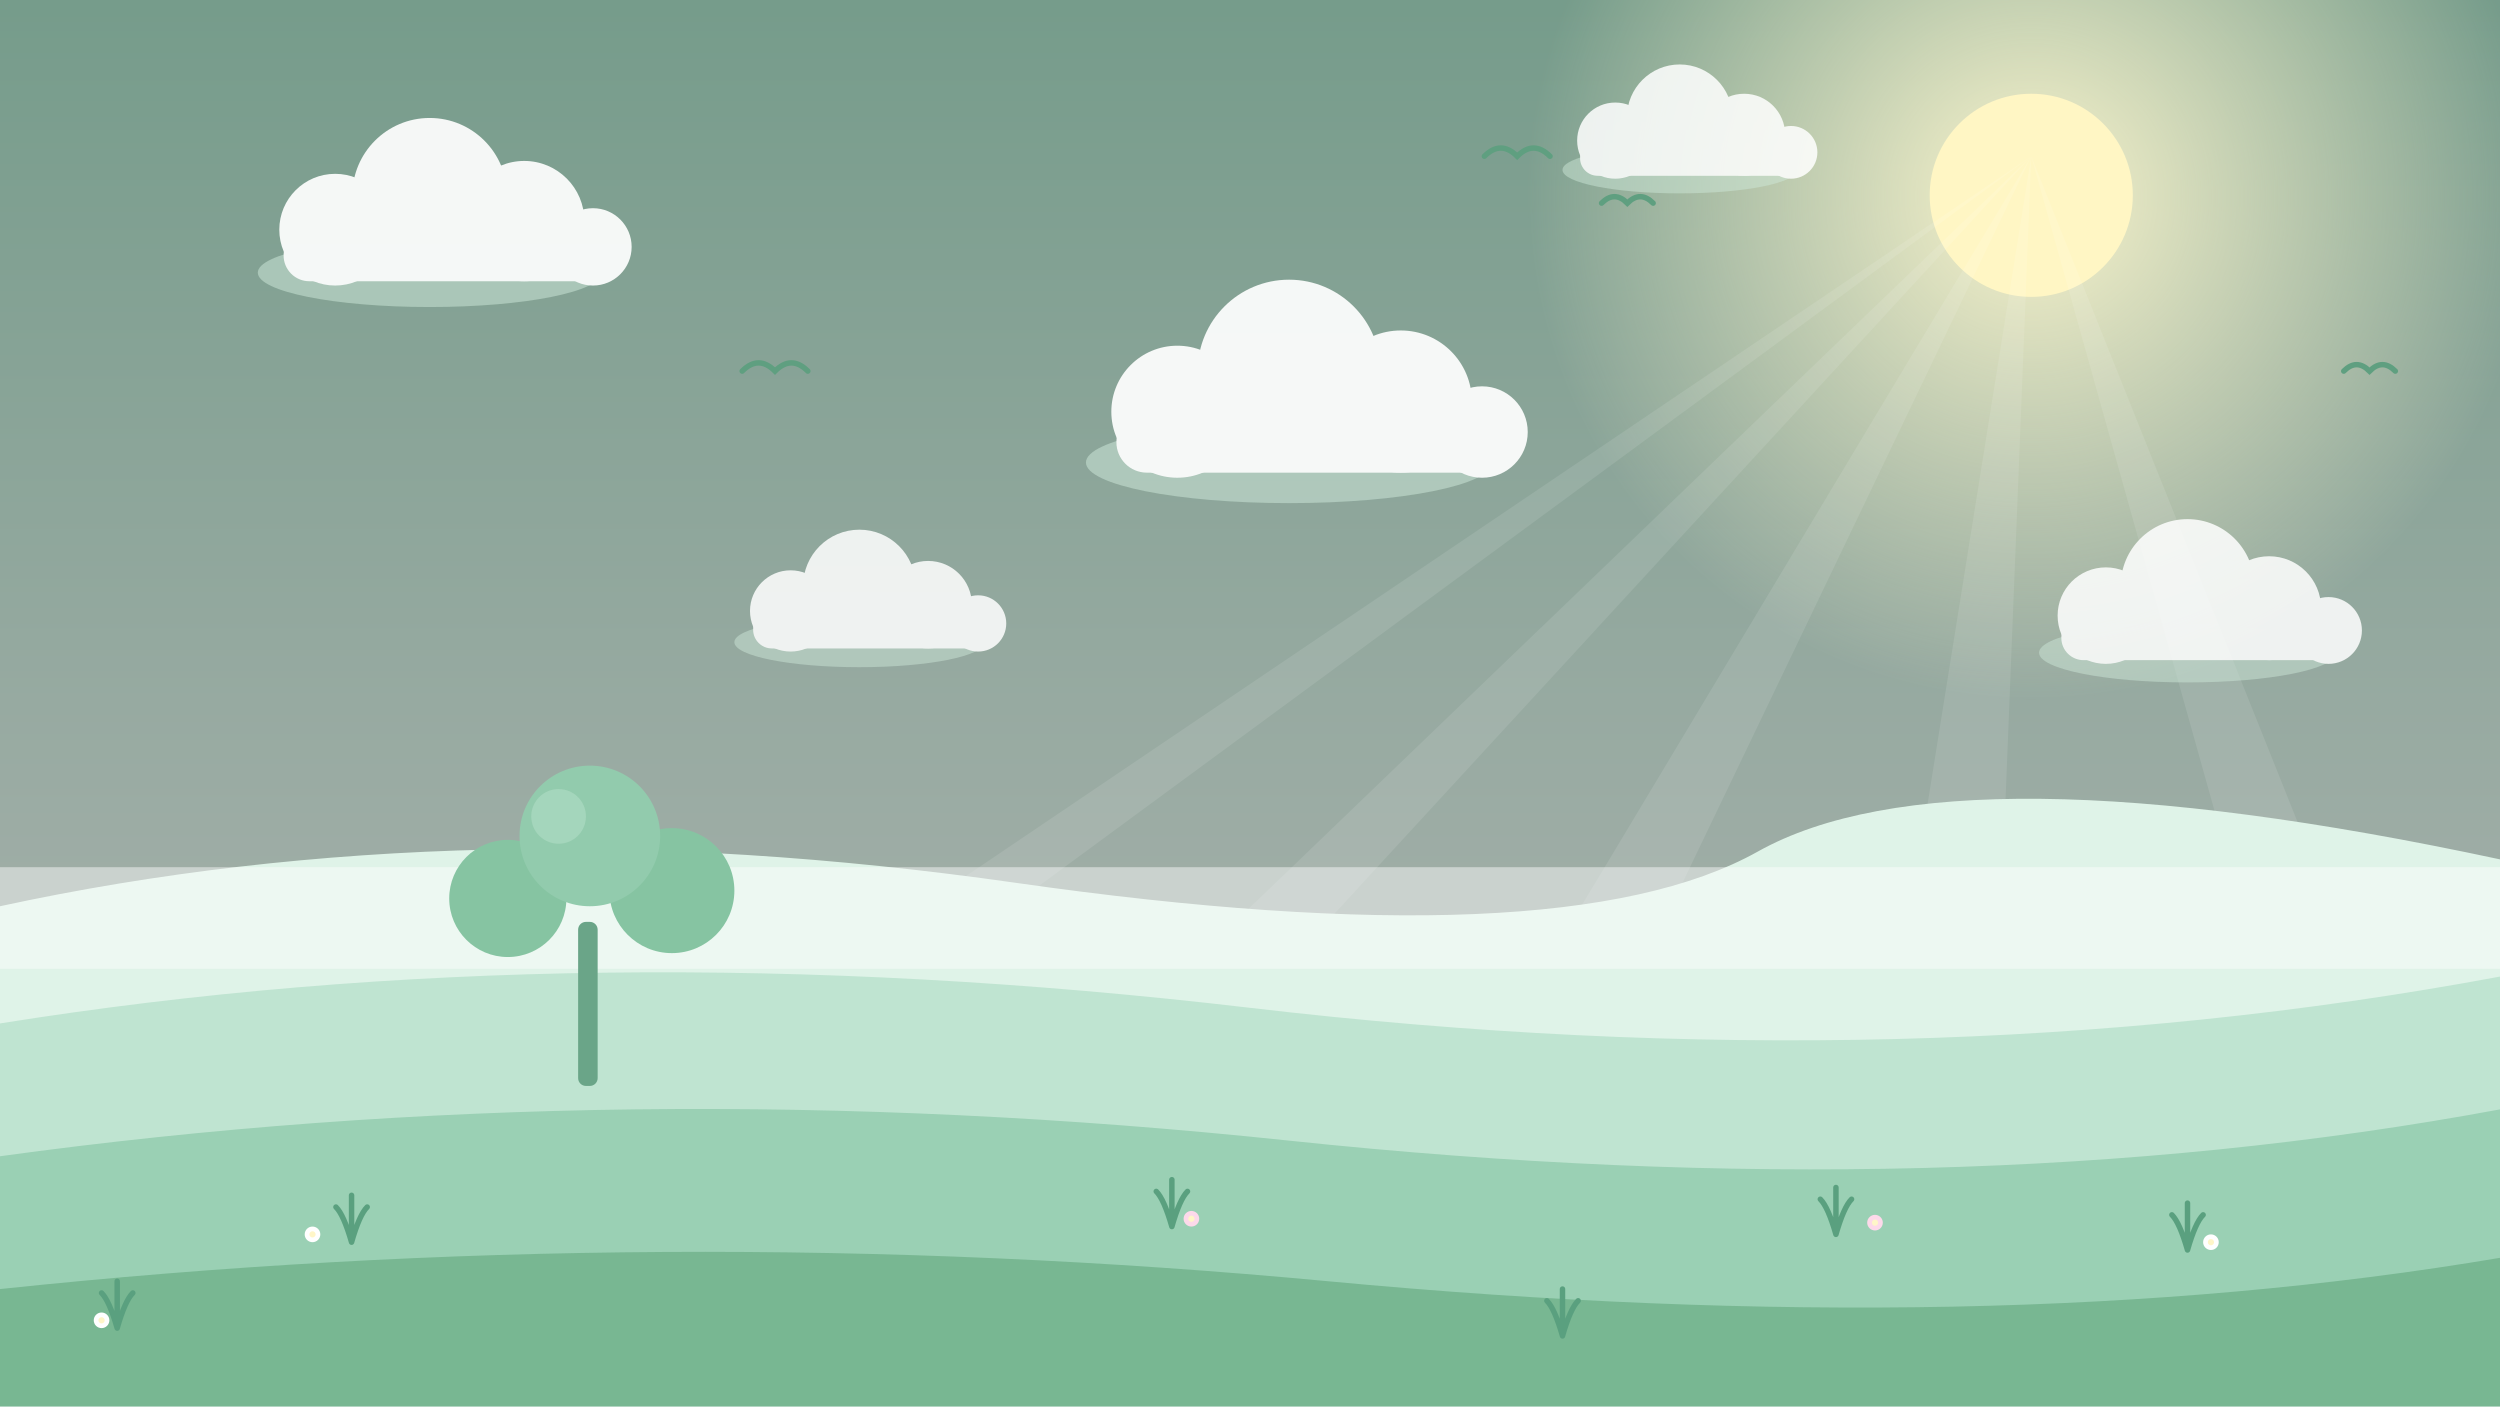
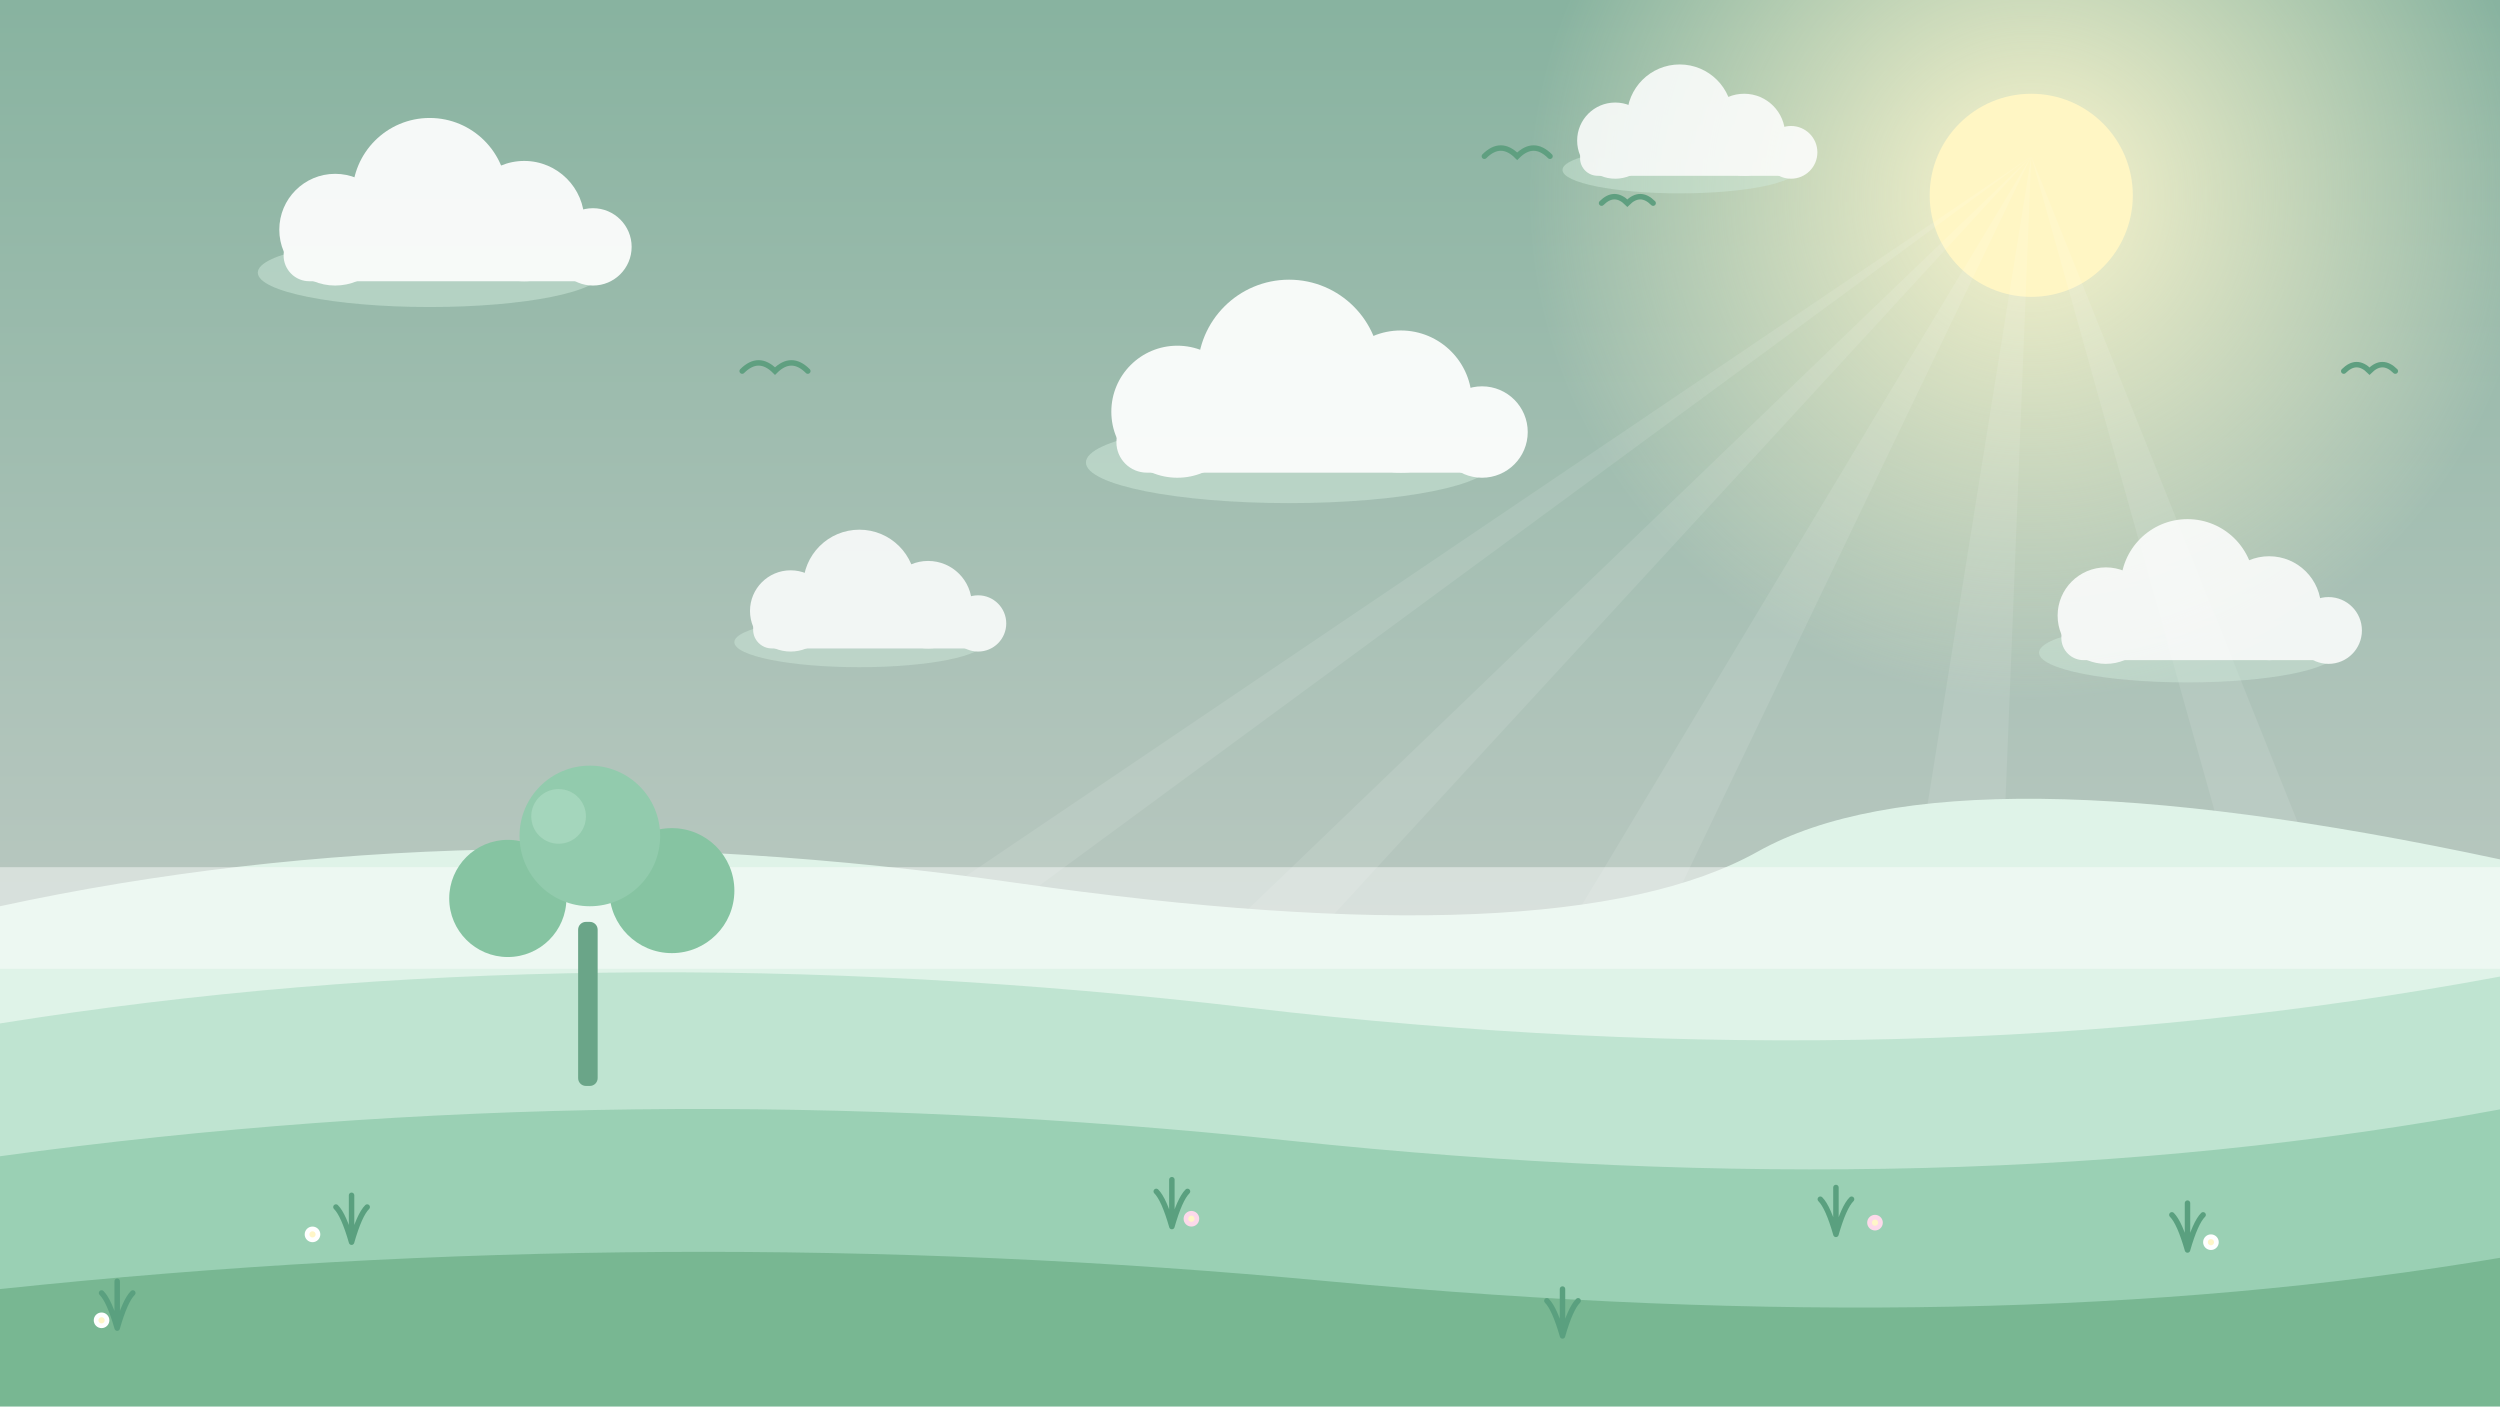
<svg xmlns="http://www.w3.org/2000/svg" viewBox="0 0 640 360" preserveAspectRatio="xMidYMax slice">
  <defs>
    <linearGradient id="s" x1="0" y1="0" x2="0" y2="1">
-       <stop offset="0" stop-color="#769c8b" />
-       <stop offset=".5" stop-color="#97aaa1" />
-       <stop offset=".85" stop-color="#abb2ae" />
-       <stop offset="1" stop-color="#b2b5b3" />
+       <stop offset="0" stop-color="#88b3a0" />
+       <stop offset=".5" stop-color="#aec3b9" />
+       <stop offset=".85" stop-color="#c5cdc8" />
+       <stop offset="1" stop-color="#cdd0ce" />
    </linearGradient>
    <radialGradient id="g">
      <stop offset="0" stop-color="#fff8cf" stop-opacity=".95" />
      <stop offset="1" stop-color="#fff8cf" stop-opacity="0" />
    </radialGradient>
  </defs>
  <rect width="640" height="360" fill="url(#s)" />
  <circle cx="520" cy="50" r="130" fill="url(#g)" />
  <circle cx="520" cy="50" r="26" fill="#fff6c4" />
  <path d="M520 40 L150 290 L180 290Z" fill="#fff" opacity=".10" />
  <path d="M520 40 L260 290 L290 290Z" fill="#fff" opacity=".10" />
  <path d="M520 40 L370 290 L400 290Z" fill="#fff" opacity=".10" />
  <path d="M520 40 L480 290 L510 290Z" fill="#fff" opacity=".10" />
  <path d="M520 40 L590 290 L620 290Z" fill="#fff" opacity=".10" />
  <g transform="translate(110 50) scale(2.2)" opacity="0.92">
    <ellipse cx="0" cy="9" rx="20" ry="4" fill="#cfeadb" opacity=".55" />
    <g fill="#fff">
      <circle cx="0" cy="0" r="9" />
      <circle cx="11" cy="3" r="7" />
      <circle cx="-11" cy="4" r="6.5" />
      <circle cx="19" cy="6" r="4.5" />
      <rect x="-17" y="4" width="38" height="6" rx="3" />
    </g>
  </g>
  <g transform="translate(330 95) scale(2.6)" opacity="0.92">
    <ellipse cx="0" cy="9" rx="20" ry="4" fill="#cfeadb" opacity=".55" />
    <g fill="#fff">
      <circle cx="0" cy="0" r="9" />
      <circle cx="11" cy="3" r="7" />
      <circle cx="-11" cy="4" r="6.5" />
      <circle cx="19" cy="6" r="4.5" />
      <rect x="-17" y="4" width="38" height="6" rx="3" />
    </g>
  </g>
  <g transform="translate(560 150) scale(1.9)" opacity="0.85">
    <ellipse cx="0" cy="9" rx="20" ry="4" fill="#cfeadb" opacity=".55" />
    <g fill="#fff">
      <circle cx="0" cy="0" r="9" />
      <circle cx="11" cy="3" r="7" />
      <circle cx="-11" cy="4" r="6.5" />
      <circle cx="19" cy="6" r="4.5" />
      <rect x="-17" y="4" width="38" height="6" rx="3" />
    </g>
  </g>
  <g transform="translate(220 150) scale(1.6)" opacity="0.85">
    <ellipse cx="0" cy="9" rx="20" ry="4" fill="#cfeadb" opacity=".55" />
    <g fill="#fff">
      <circle cx="0" cy="0" r="9" />
      <circle cx="11" cy="3" r="7" />
      <circle cx="-11" cy="4" r="6.5" />
      <circle cx="19" cy="6" r="4.5" />
      <rect x="-17" y="4" width="38" height="6" rx="3" />
    </g>
  </g>
  <g transform="translate(430 30) scale(1.5)" opacity="0.85">
    <ellipse cx="0" cy="9" rx="20" ry="4" fill="#cfeadb" opacity=".55" />
    <g fill="#fff">
      <circle cx="0" cy="0" r="9" />
      <circle cx="11" cy="3" r="7" />
      <circle cx="-11" cy="4" r="6.5" />
      <circle cx="19" cy="6" r="4.5" />
      <rect x="-17" y="4" width="38" height="6" rx="3" />
    </g>
  </g>
  <path d="M380 40 q4.2 -4.2 8.4 0 q4.2 -4.2 8.4 0" fill="none" stroke="#5f9f80" stroke-width="1.4" stroke-linecap="round" />
  <path d="M410 52 q3.3 -3.3 6.6 0 q3.3 -3.3 6.6 0" fill="none" stroke="#5f9f80" stroke-width="1.4" stroke-linecap="round" />
  <path d="M190 95 q4.2 -4.2 8.4 0 q4.2 -4.2 8.4 0" fill="none" stroke="#5f9f80" stroke-width="1.4" stroke-linecap="round" />
  <path d="M600 95 q3.3 -3.3 6.6 0 q3.3 -3.3 6.6 0" fill="none" stroke="#5f9f80" stroke-width="1.4" stroke-linecap="round" />
  <path d="M0 360 V232 Q120 206 260 226 T450 218 T640 220 V360Z" fill="#dff3e8" />
  <rect y="222" width="640" height="26" fill="#fff" opacity=".45" />
  <path d="M0 360 V262 Q150 238 320 258 T640 250 V360Z" fill="#bfe4d1" />
  <rect x="148" y="236" width="5" height="42" rx="2" fill="#6aa588" />
  <circle cx="130" cy="230" r="15" fill="#86c4a2" />
  <circle cx="172" cy="228" r="16" fill="#86c4a2" />
  <circle cx="151" cy="214" r="18" fill="#92cbad" />
  <circle cx="143" cy="209" r="7" fill="#a9d8bf" opacity=".8" />
  <path d="M0 360 V296 Q160 274 330 292 T640 284 V360Z" fill="#9ad0b4" />
  <path d="M0 360 V330 Q170 312 340 328 T640 322 V360Z" fill="#78b792" />
  <path d="M90 318 q-2 -7 -4 -9 M90 318 q0 -9 0 -12 M90 318 q2 -7 4 -9" stroke="#5aa07f" stroke-width="1.4" fill="none" stroke-linecap="round" />
  <path d="M300 314 q-2 -7 -4 -9 M300 314 q0 -9 0 -12 M300 314 q2 -7 4 -9" stroke="#5aa07f" stroke-width="1.4" fill="none" stroke-linecap="round" />
  <path d="M470 316 q-2 -7 -4 -9 M470 316 q0 -9 0 -12 M470 316 q2 -7 4 -9" stroke="#5aa07f" stroke-width="1.4" fill="none" stroke-linecap="round" />
  <path d="M560 320 q-2 -7 -4 -9 M560 320 q0 -9 0 -12 M560 320 q2 -7 4 -9" stroke="#5aa07f" stroke-width="1.4" fill="none" stroke-linecap="round" />
  <path d="M30 340 q-2 -7 -4 -9 M30 340 q0 -9 0 -12 M30 340 q2 -7 4 -9" stroke="#5aa07f" stroke-width="1.4" fill="none" stroke-linecap="round" />
  <path d="M400 342 q-2 -7 -4 -9 M400 342 q0 -9 0 -12 M400 342 q2 -7 4 -9" stroke="#5aa07f" stroke-width="1.4" fill="none" stroke-linecap="round" />
  <circle cx="80" cy="316" r="2" fill="#fff" />
  <circle cx="80" cy="316" r=".8" fill="#fff6c8" />
  <circle cx="480" cy="313" r="2" fill="#fdd9ea" />
  <circle cx="480" cy="313" r=".8" fill="#fff6c8" />
  <circle cx="566" cy="318" r="2" fill="#fff" />
  <circle cx="566" cy="318" r=".8" fill="#fff6c8" />
  <circle cx="305" cy="312" r="2" fill="#fdd9ea" />
  <circle cx="305" cy="312" r=".8" fill="#fff6c8" />
  <circle cx="26" cy="338" r="2" fill="#fff" />
  <circle cx="26" cy="338" r=".8" fill="#fff6c8" />
</svg>
